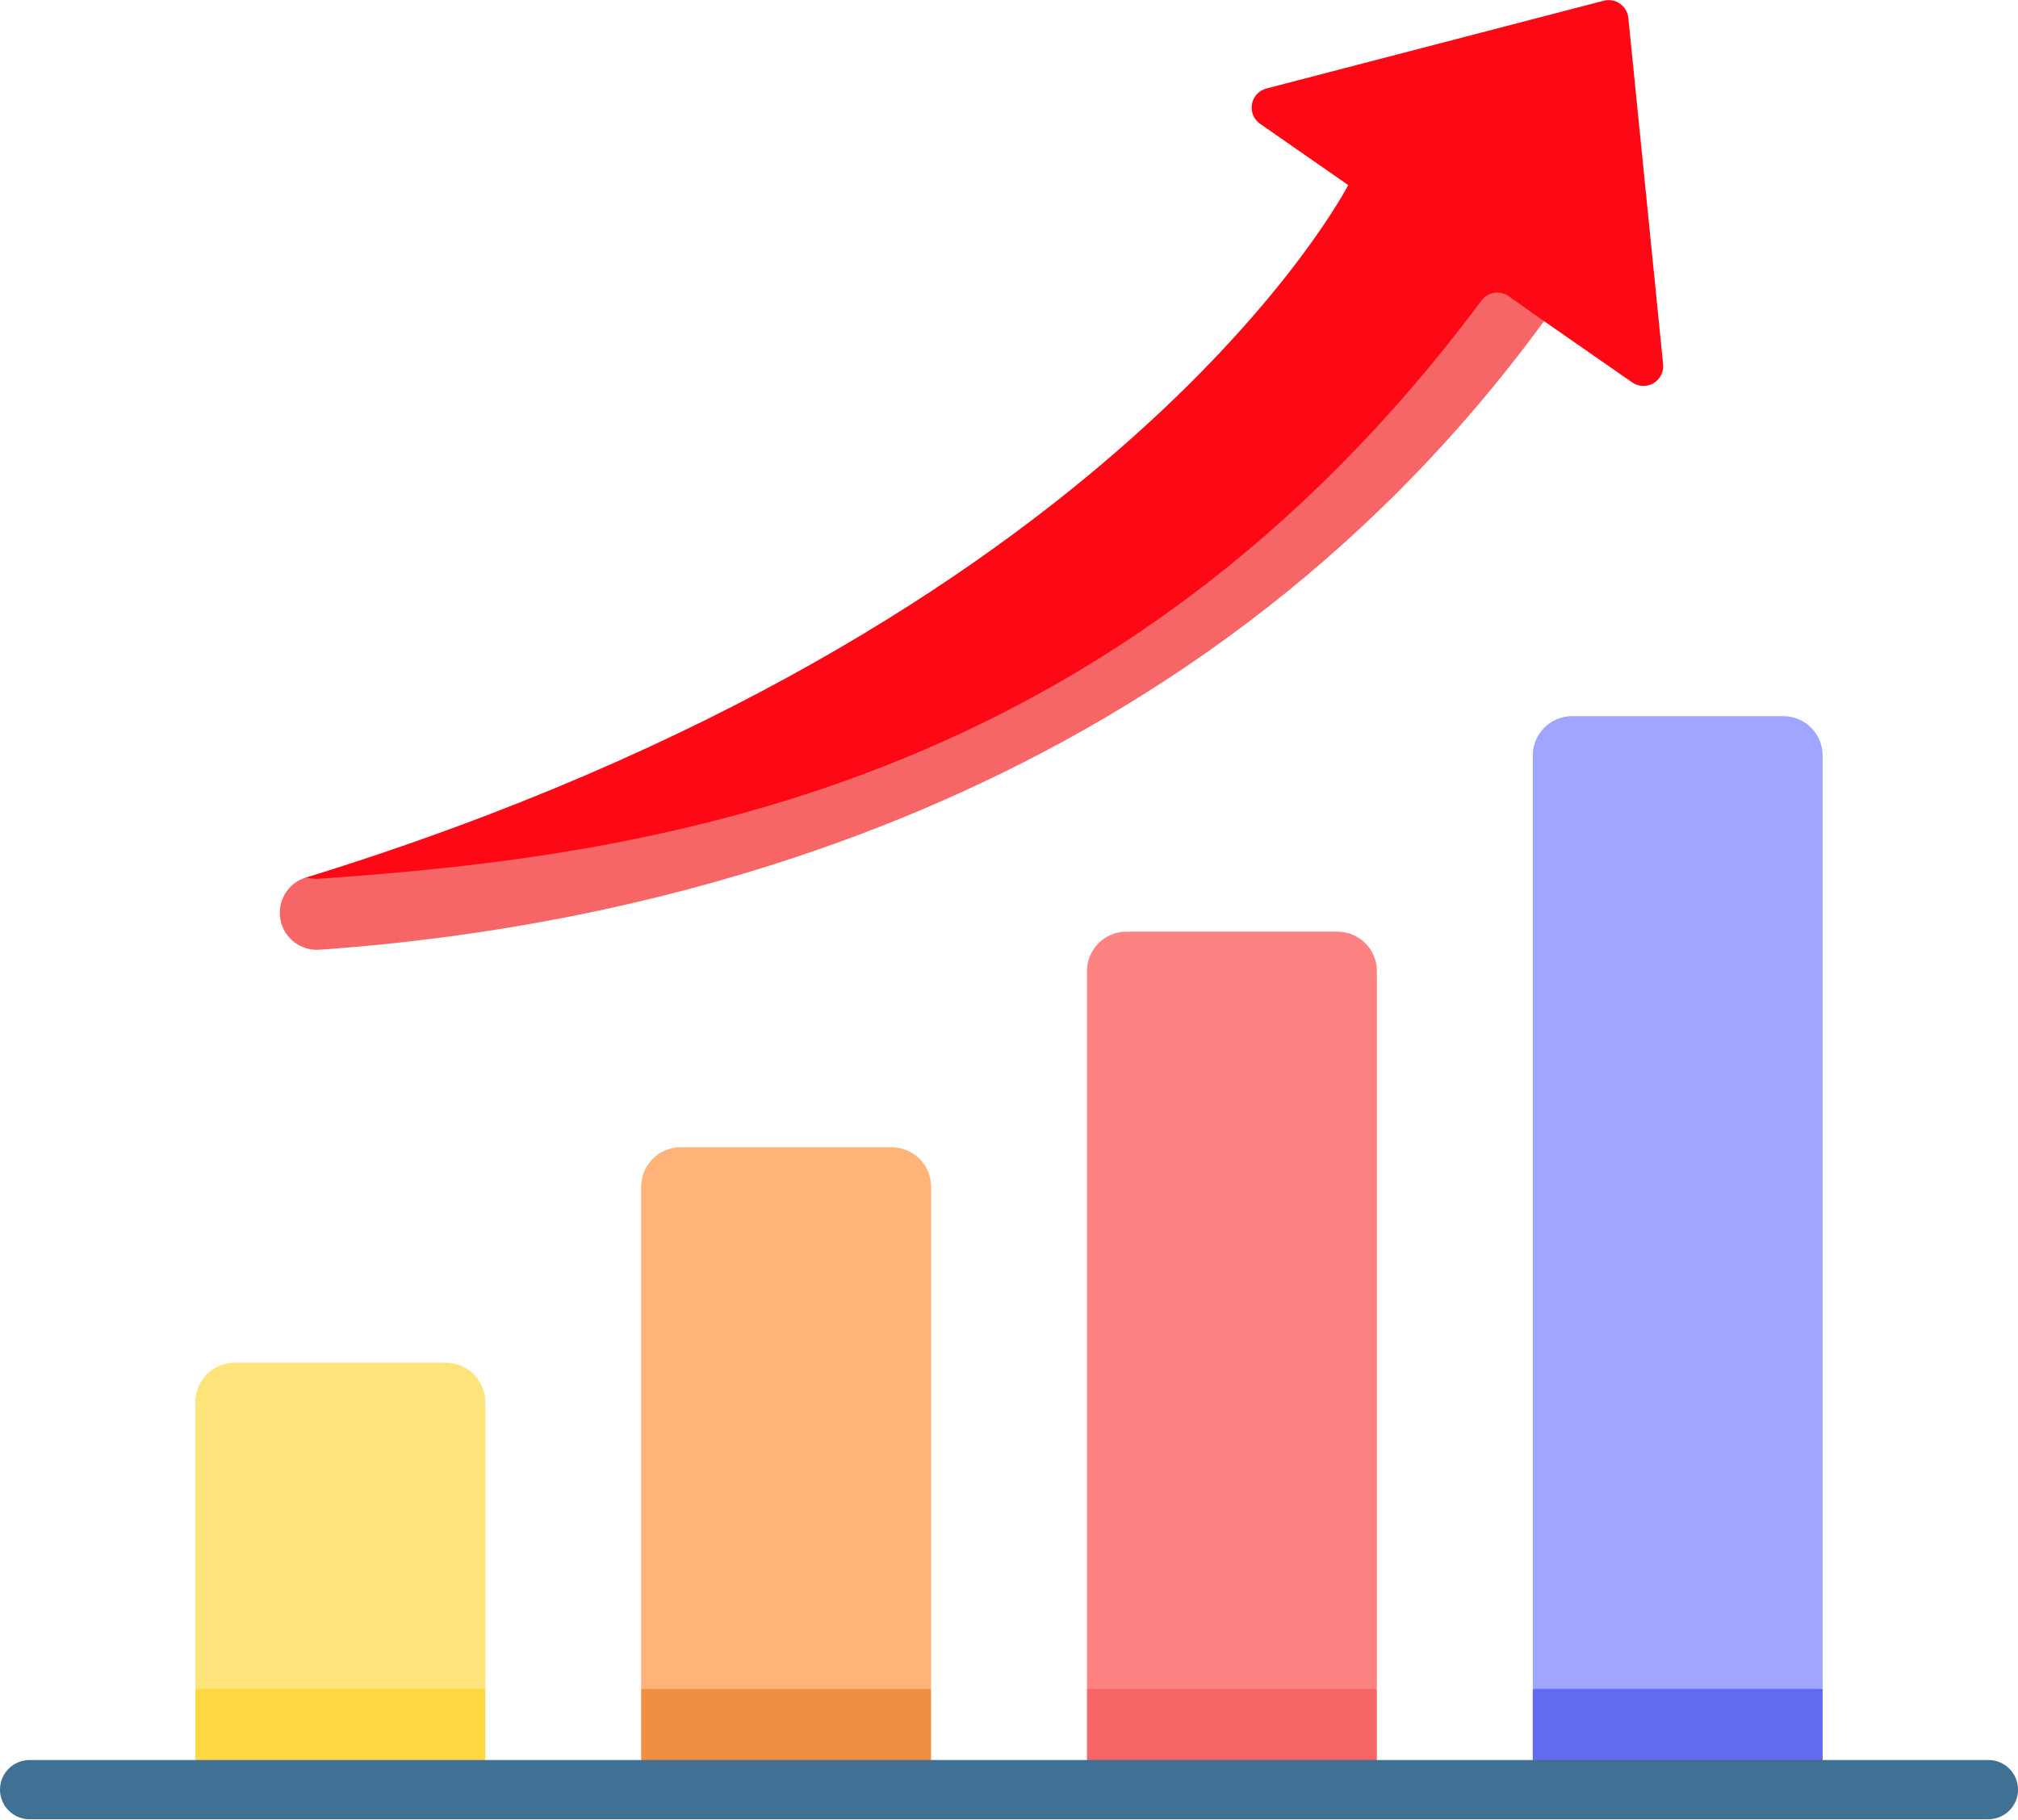
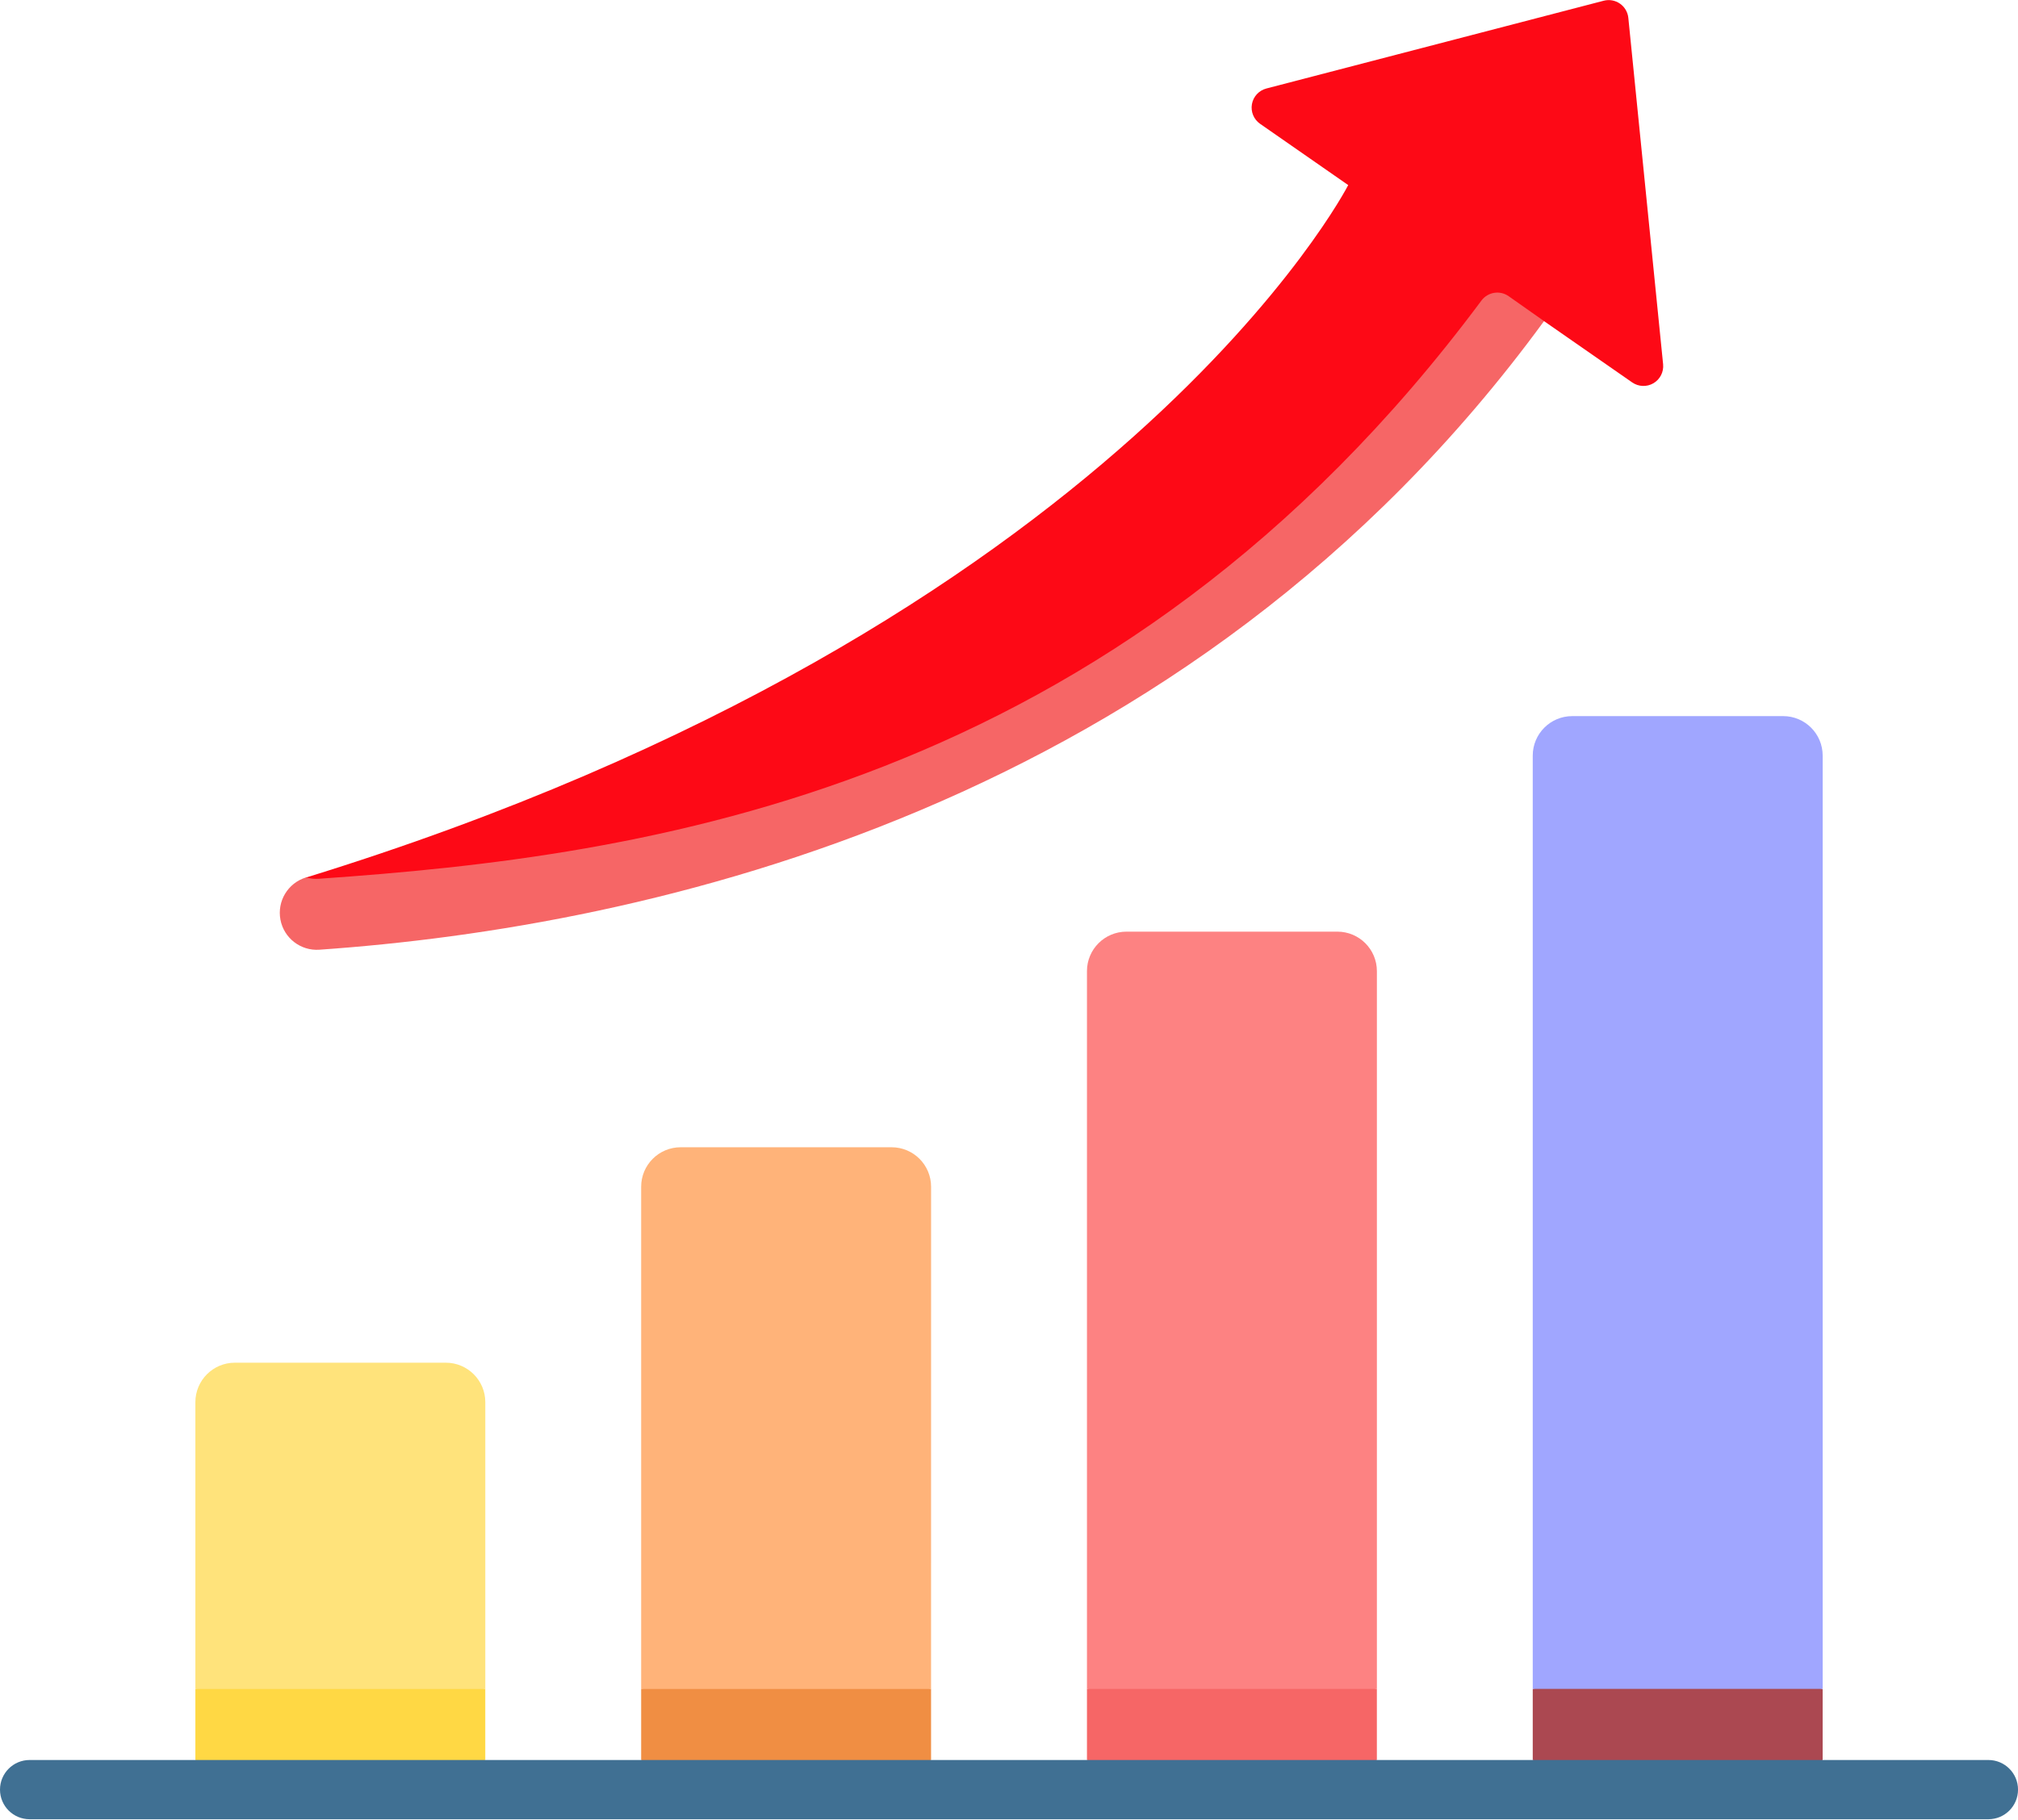
<svg xmlns="http://www.w3.org/2000/svg" width="82.765" height="74.623" viewBox="0 0 82.765 74.623">
  <g id="icon_char" data-name="icon char" transform="translate(0 -25.183)">
    <g id="Group_160551" data-name="Group 160551" transform="translate(0 25.183)">
      <g id="Group_160550" data-name="Group 160550" transform="translate(8.013 0)">
        <path id="Path_83144" data-name="Path 83144" d="M49.567,449.122l5.945,1.455,5.945-1.455v-2.916l-5.945-1.455-5.945,1.455Z" transform="translate(-49.567 -376.928)" fill="#ffd844" />
        <path id="Path_83145" data-name="Path 83145" d="M162.67,449.122l5.945,1.455,5.945-1.455v-2.916l-5.945-1.455-5.945,1.455Z" transform="translate(-144.387 -376.928)" fill="#f08e43" />
        <path id="Path_83146" data-name="Path 83146" d="M275.774,449.122l5.945,1.455,5.945-1.455v-2.916l-5.945-1.455-5.945,1.455Z" transform="translate(-239.207 -376.928)" fill="#f66666" />
-         <path id="Path_83147" data-name="Path 83147" d="M388.877,449.122l5.945,1.455,5.945-1.455v-2.916l-5.945-1.455-5.945,1.455Z" transform="translate(-334.027 -376.928)" fill="#626aef" />
+         <path id="Path_83147" data-name="Path 83147" d="M388.877,449.122l5.945,1.455,5.945-1.455v-2.916l-5.945-1.455-5.945,1.455Z" transform="translate(-334.027 -376.928)" fill="#ab4851" />
        <path id="Path_83148" data-name="Path 83148" d="M61.457,384.348H49.567V372.585a1.62,1.62,0,0,1,1.62-1.62h8.651a1.62,1.62,0,0,1,1.62,1.62v11.763Z" transform="translate(-49.567 -315.069)" fill="#ffe37b" />
        <path id="Path_83149" data-name="Path 83149" d="M174.56,338.5H162.67V317.9a1.62,1.62,0,0,1,1.62-1.62h8.651a1.62,1.62,0,0,1,1.62,1.62Z" transform="translate(-144.387 -269.221)" fill="#ffb379" />
        <path id="Path_83150" data-name="Path 83150" d="M287.664,292.651h-11.89V263.208a1.62,1.62,0,0,1,1.62-1.62h8.651a1.62,1.62,0,0,1,1.62,1.62v29.444Z" transform="translate(-239.207 -223.373)" fill="#fd8282" />
        <path id="Path_83151" data-name="Path 83151" d="M400.767,246.8h-11.89V208.519a1.62,1.62,0,0,1,1.62-1.62h8.651a1.62,1.62,0,0,1,1.62,1.62V246.8Z" transform="translate(-334.027 -177.525)" fill="#a0a6ff" />
        <path id="Path_83152" data-name="Path 83152" d="M133.249,40.126l-1.427-14.213a.81.81,0,0,0-1.01-.7l-13.834,3.6a.81.81,0,0,0-.258,1.449l3.614,2.513S111.066,50.848,77.58,61.182v.9c9.188.05,33.205-2.577,48.269-22.819l2.516-.908,3.615,2.514A.81.81,0,0,0,133.249,40.126Z" transform="translate(-73.052 -25.183)" fill="#fd0916" />
        <g id="Group_160549" data-name="Group 160549" transform="translate(3.463 12.002)">
          <g id="Group_160548" data-name="Group 160548" transform="translate(0 0)">
            <g id="Group_160547" data-name="Group 160547">
              <path id="Path_83153" data-name="Path 83153" d="M121.392,99.578a.811.811,0,0,0-1.12.182C105.209,120,85.884,122.55,72.605,123.473a1.631,1.631,0,0,1-.538-.05l-.012,0a1.517,1.517,0,0,0,.559,2.961c13.418-.934,35.567-5.725,50.228-25.785Z" transform="translate(-70.992 -99.43)" fill="#f66666" />
            </g>
          </g>
        </g>
      </g>
      <path id="Path_83154" data-name="Path 83154" d="M81.55,474.216H1.215a1.215,1.215,0,1,1,0-2.43H81.551a1.215,1.215,0,1,1,0,2.43Z" transform="translate(0 -399.593)" fill="#407093" />
    </g>
  </g>
</svg>
